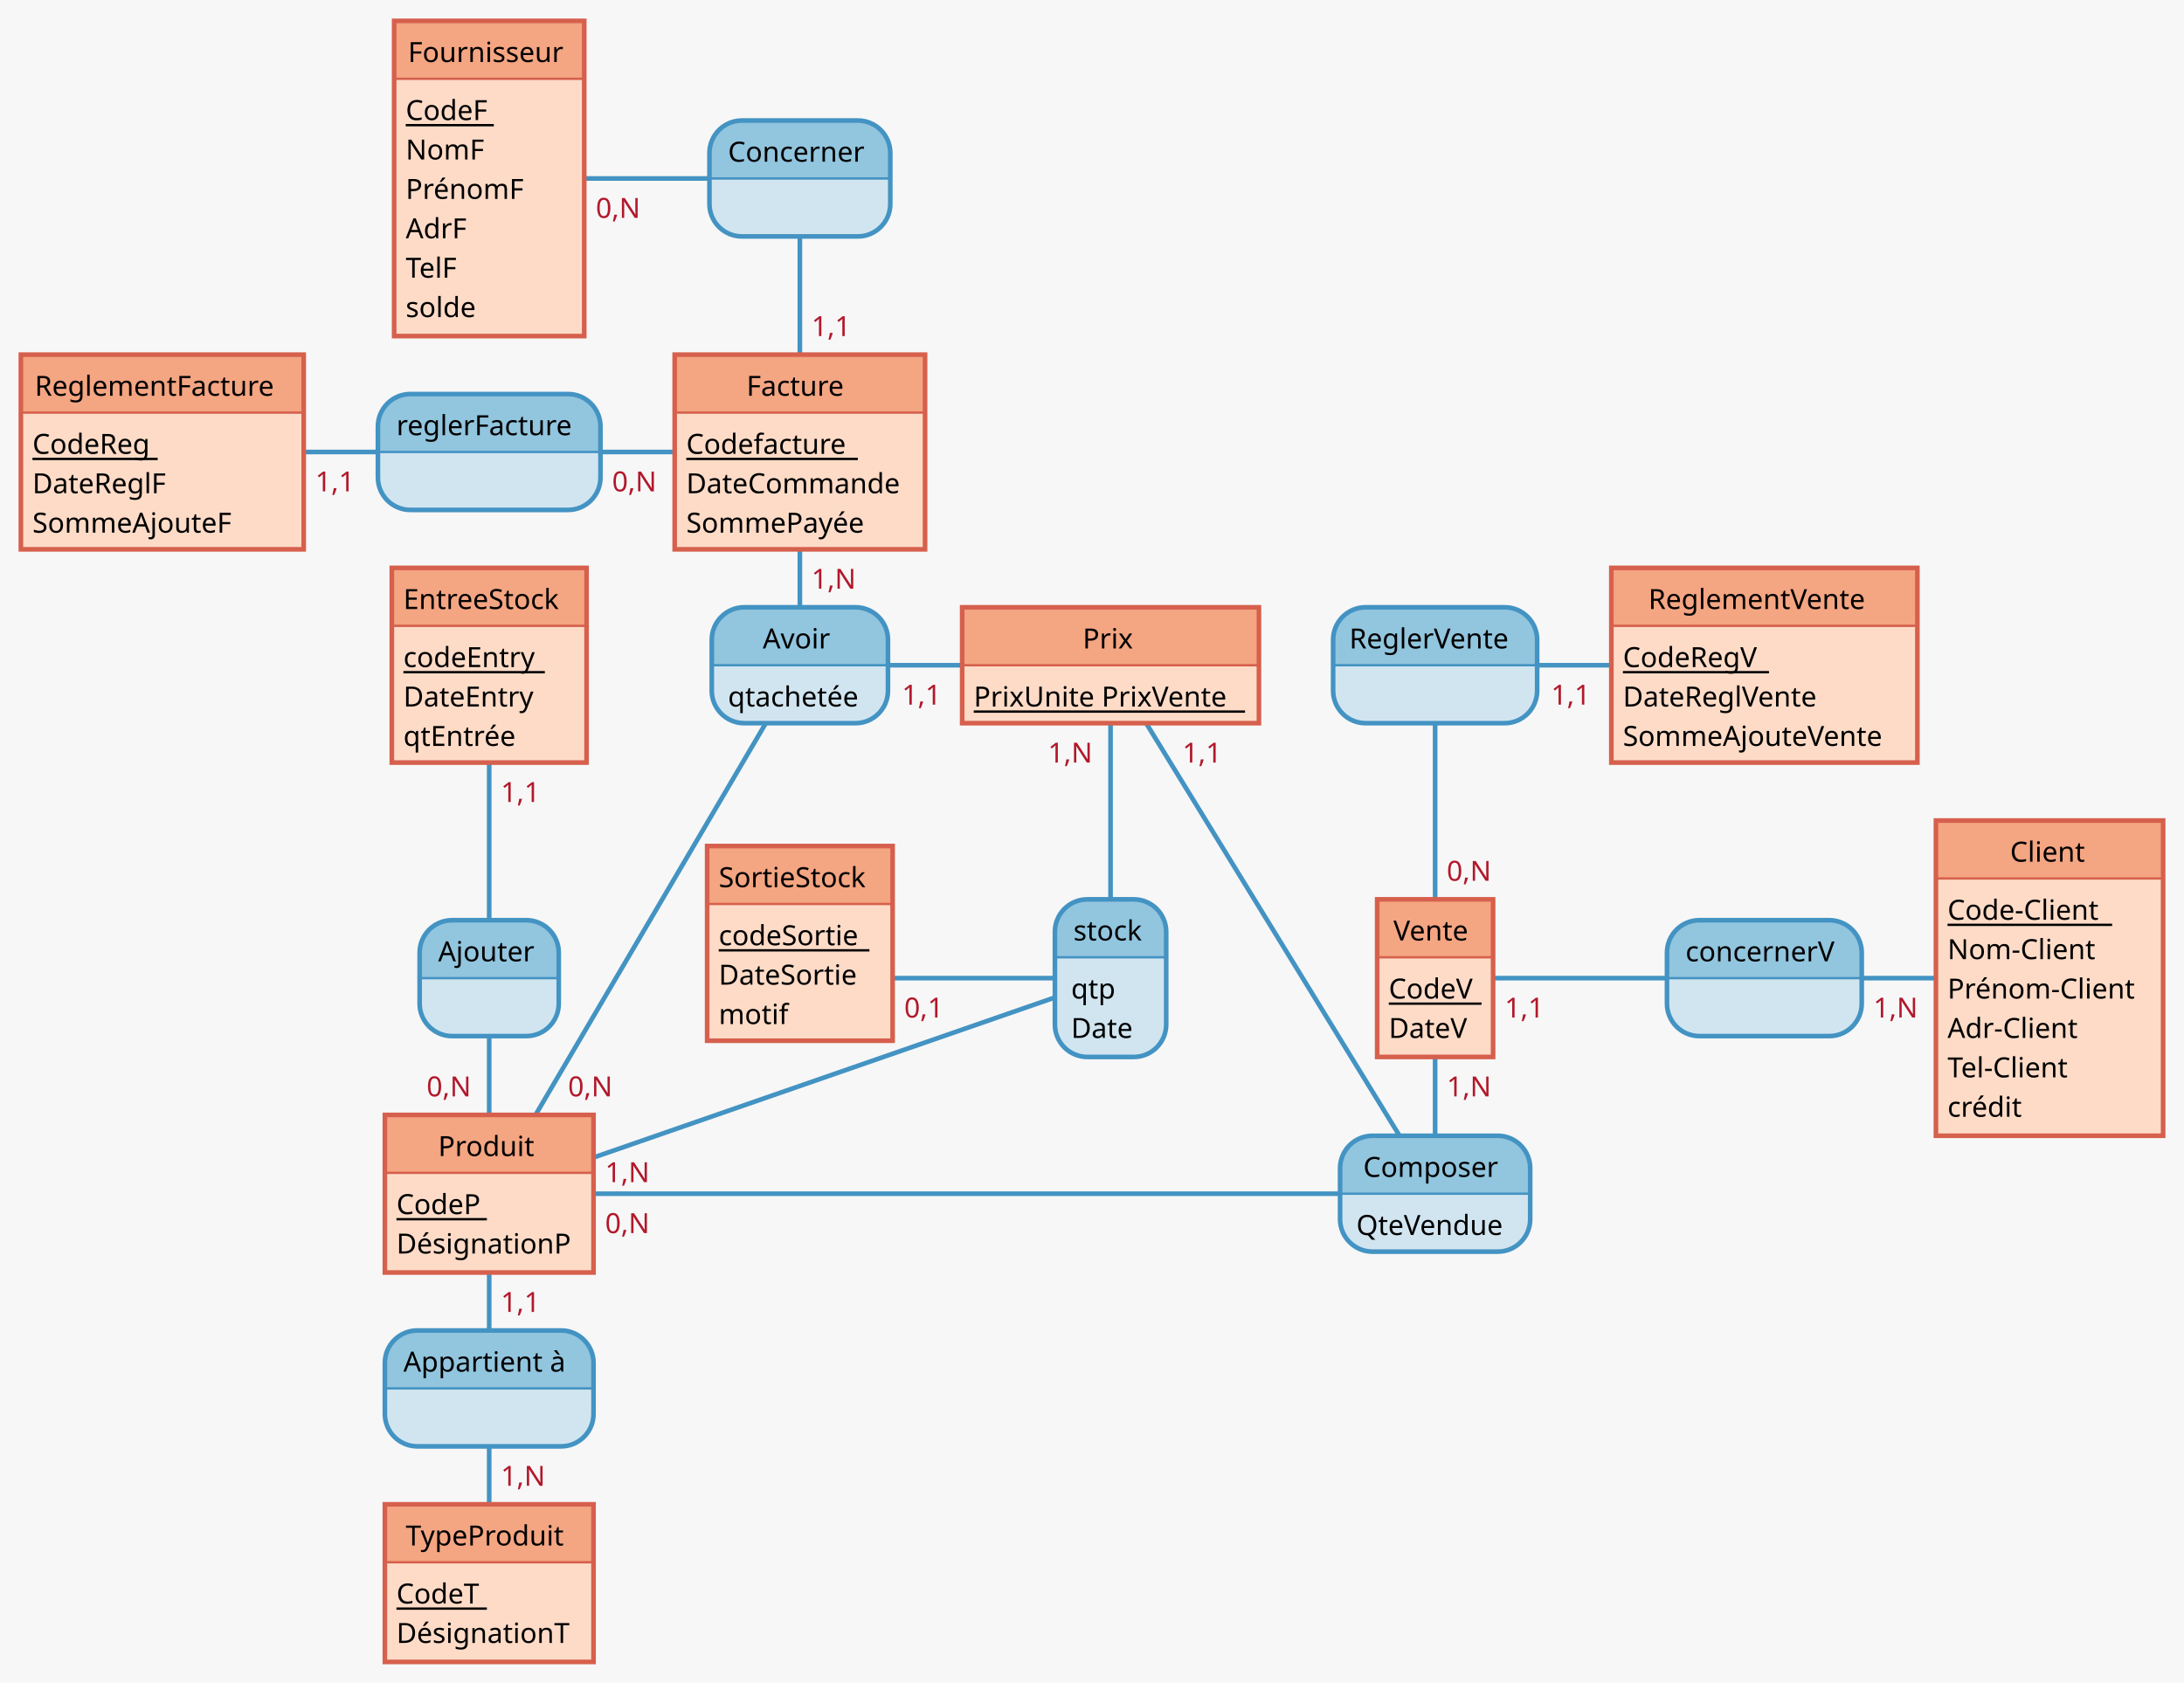
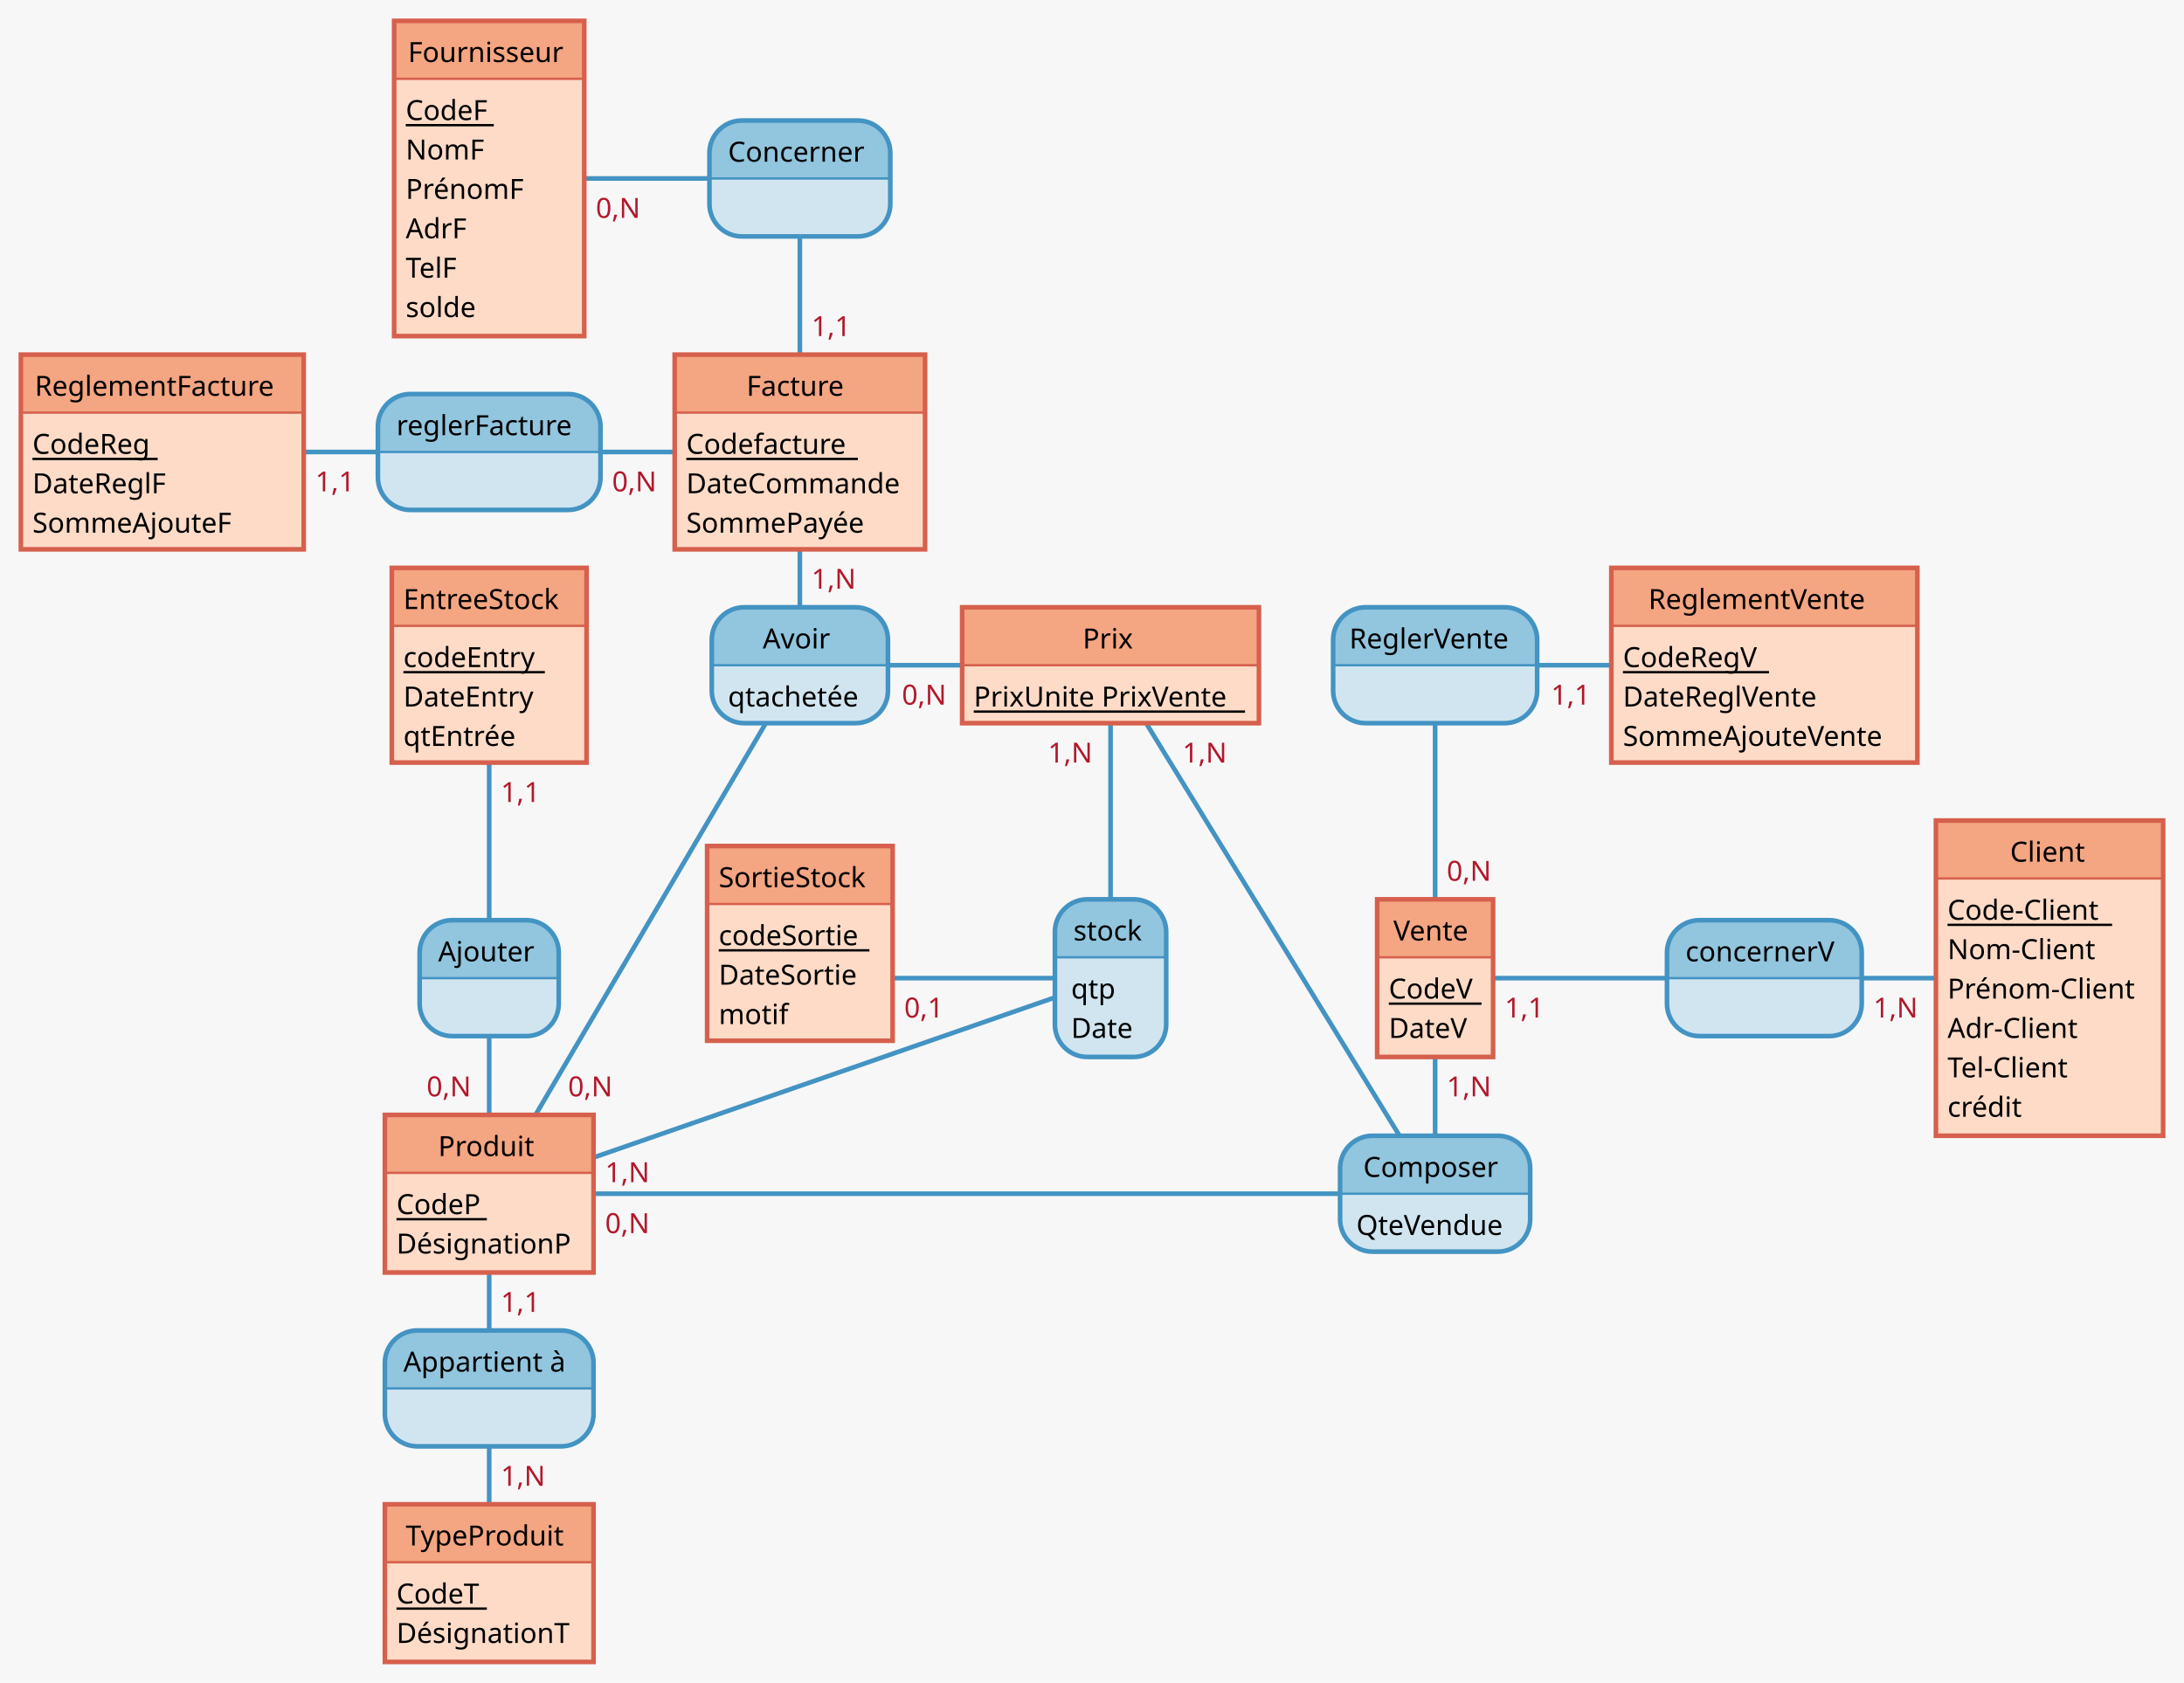
<svg xmlns="http://www.w3.org/2000/svg" width="942" height="726" viewBox="0 0 942 726">
  <rect id="frame" x="0" y="0" width="942" height="726" fill="#f7f7f7" stroke="none" stroke-width="0" />
  <g class="page_0_mr54B2QT diagram_page" visibility="visible">
    <line x1="345" y1="195" x2="345" y2="77" stroke="#4393c3" stroke-width="2" />
    <text x="350" y="145" fill="#b2182b" font-family="Verdana" font-size="12">1,1</text>
    <line x1="211" y1="77" x2="345" y2="77" stroke="#4393c3" stroke-width="2" />
    <text x="257" y="94" fill="#b2182b" font-family="Verdana" font-size="12">0,N</text>
    <g>
      <path d="M370 52 a14 14 90 0 1 14 14 V77 h-78 V66 a14 14 90 0 1 14 -14" fill="#92c5de" stroke="#92c5de" stroke-width="0" />
      <path d="M384 77 v11 a14 14 90 0 1 -14 14 H320 a14 14 90 0 1 -14 -14 V77 H78" fill="#d1e5f0" stroke="#d1e5f0" stroke-width="0" />
      <rect x="306" y="52" width="78" height="50" fill="none" rx="14" stroke="#4393c3" stroke-width="2" />
      <line x1="306" y1="77" x2="384" y2="77" stroke="#4393c3" stroke-width="1" />
      <text x="314" y="69.75" fill="#000" font-family="Verdana" font-size="12">Concerner</text>
    </g>
  </g>
  <g class="page_0_mr54B2QT diagram_page" visibility="visible">
    <line x1="345" y1="195" x2="211" y2="195" stroke="#4393c3" stroke-width="2" />
    <text x="264" y="212" fill="#b2182b" font-family="Verdana" font-size="12">0,N</text>
    <line x1="70" y1="195" x2="211" y2="195" stroke="#4393c3" stroke-width="2" />
    <text x="136" y="212" fill="#b2182b" font-family="Verdana" font-size="12">1,1</text>
    <g>
      <path d="M245 170 a14 14 90 0 1 14 14 V195 h-96 V184 a14 14 90 0 1 14 -14" fill="#92c5de" stroke="#92c5de" stroke-width="0" />
      <path d="M259 195 v11 a14 14 90 0 1 -14 14 H177 a14 14 90 0 1 -14 -14 V195 H96" fill="#d1e5f0" stroke="#d1e5f0" stroke-width="0" />
      <rect x="163" y="170" width="96" height="50" fill="none" rx="14" stroke="#4393c3" stroke-width="2" />
      <line x1="163" y1="195" x2="259" y2="195" stroke="#4393c3" stroke-width="1" />
      <text x="171" y="187.75" fill="#000" font-family="Verdana" font-size="12">reglerFacture</text>
    </g>
  </g>
  <g class="page_0_mr54B2QT diagram_page" visibility="visible">
    <line x1="345" y1="195" x2="345" y2="287" stroke="#4393c3" stroke-width="2" />
    <text x="350" y="254" fill="#b2182b" font-family="Verdana" font-size="12">1,N</text>
    <line x1="211" y1="515" x2="345" y2="287" stroke="#4393c3" stroke-width="2" />
    <text x="245" y="473" fill="#b2182b" font-family="Verdana" font-size="12">0,N</text>
    <line x1="479" y1="287" x2="345" y2="287" stroke="#4393c3" stroke-width="2" />
-     <text x="389" y="304" fill="#b2182b" font-family="Verdana" font-size="12">1,1</text>
+     <text x="389" y="304" fill="#b2182b" font-family="Verdana" font-size="12">0,N</text>
    <g>
      <path d="M369 262 a14 14 90 0 1 14 14 V287 h-76 V276 a14 14 90 0 1 14 -14" fill="#92c5de" stroke="#92c5de" stroke-width="0" />
      <path d="M383 287 v11 a14 14 90 0 1 -14 14 H321 a14 14 90 0 1 -14 -14 V287 H76" fill="#d1e5f0" stroke="#d1e5f0" stroke-width="0" />
      <rect x="307" y="262" width="76" height="50" fill="none" rx="14" stroke="#4393c3" stroke-width="2" />
      <line x1="307" y1="287" x2="383" y2="287" stroke="#4393c3" stroke-width="1" />
      <text x="329" y="279.75" fill="#000" font-family="Verdana" font-size="12">Avoir</text>
      <text x="314" y="304.8" fill="#000" font-family="Verdana" font-size="12">qtachetée</text>
    </g>
  </g>
  <g class="page_0_mr54B2QT diagram_page" visibility="visible">
    <line x1="619" y1="422" x2="619" y2="287" stroke="#4393c3" stroke-width="2" />
    <text x="624" y="380" fill="#b2182b" font-family="Verdana" font-size="12">0,N</text>
    <line x1="761" y1="287" x2="619" y2="287" stroke="#4393c3" stroke-width="2" />
    <text x="669" y="304" fill="#b2182b" font-family="Verdana" font-size="12">1,1</text>
    <g>
      <path d="M649 262 a14 14 90 0 1 14 14 V287 h-88 V276 a14 14 90 0 1 14 -14" fill="#92c5de" stroke="#92c5de" stroke-width="0" />
      <path d="M663 287 v11 a14 14 90 0 1 -14 14 H589 a14 14 90 0 1 -14 -14 V287 H88" fill="#d1e5f0" stroke="#d1e5f0" stroke-width="0" />
      <rect x="575" y="262" width="88" height="50" fill="none" rx="14" stroke="#4393c3" stroke-width="2" />
      <line x1="575" y1="287" x2="663" y2="287" stroke="#4393c3" stroke-width="1" />
      <text x="582" y="279.75" fill="#000" font-family="Verdana" font-size="12">ReglerVente</text>
    </g>
  </g>
  <g class="page_0_mr54B2QT diagram_page" visibility="visible">
    <line x1="211" y1="287" x2="211" y2="422" stroke="#4393c3" stroke-width="2" />
    <text x="216" y="346" fill="#b2182b" font-family="Verdana" font-size="12">1,1</text>
    <line x1="211" y1="515" x2="211" y2="422" stroke="#4393c3" stroke-width="2" />
    <text x="184" y="473" fill="#b2182b" font-family="Verdana" font-size="12">0,N</text>
    <g>
      <path d="M227 397 a14 14 90 0 1 14 14 V422 h-60 V411 a14 14 90 0 1 14 -14" fill="#92c5de" stroke="#92c5de" stroke-width="0" />
      <path d="M241 422 v11 a14 14 90 0 1 -14 14 H195 a14 14 90 0 1 -14 -14 V422 H60" fill="#d1e5f0" stroke="#d1e5f0" stroke-width="0" />
      <rect x="181" y="397" width="60" height="50" fill="none" rx="14" stroke="#4393c3" stroke-width="2" />
      <line x1="181" y1="422" x2="241" y2="422" stroke="#4393c3" stroke-width="1" />
      <text x="189" y="414.75" fill="#000" font-family="Verdana" font-size="12">Ajouter</text>
    </g>
  </g>
  <g class="page_0_mr54B2QT diagram_page" visibility="visible">
    <line x1="211" y1="515" x2="479" y2="422" stroke="#4393c3" stroke-width="2" />
    <text x="261" y="510" fill="#b2182b" font-family="Verdana" font-size="12">1,N</text>
    <line x1="479" y1="287" x2="479" y2="422" stroke="#4393c3" stroke-width="2" />
    <text x="452" y="329" fill="#b2182b" font-family="Verdana" font-size="12">1,N</text>
    <line x1="345" y1="422" x2="479" y2="422" stroke="#4393c3" stroke-width="2" />
    <text x="390" y="439" fill="#b2182b" font-family="Verdana" font-size="12">0,1</text>
    <g>
      <path d="M489 388 a14 14 90 0 1 14 14 V413 h-48 V402 a14 14 90 0 1 14 -14" fill="#92c5de" stroke="#92c5de" stroke-width="0" />
      <path d="M503 413 v29 a14 14 90 0 1 -14 14 H469 a14 14 90 0 1 -14 -14 V413 H48" fill="#d1e5f0" stroke="#d1e5f0" stroke-width="0" />
      <rect x="455" y="388" width="48" height="68" fill="none" rx="14" stroke="#4393c3" stroke-width="2" />
      <line x1="455" y1="413" x2="503" y2="413" stroke="#4393c3" stroke-width="1" />
      <text x="463" y="405.75" fill="#000" font-family="Verdana" font-size="12">stock</text>
      <text x="462" y="430.8" fill="#000" font-family="Verdana" font-size="12">qtp</text>
      <text x="462" y="447.8" fill="#000" font-family="Verdana" font-size="12">Date</text>
    </g>
  </g>
  <g class="page_0_mr54B2QT diagram_page" visibility="visible">
    <line x1="619" y1="422" x2="761" y2="422" stroke="#4393c3" stroke-width="2" />
    <text x="649" y="439" fill="#b2182b" font-family="Verdana" font-size="12">1,1</text>
    <line x1="884" y1="422" x2="761" y2="422" stroke="#4393c3" stroke-width="2" />
    <text x="808" y="439" fill="#b2182b" font-family="Verdana" font-size="12">1,N</text>
    <g>
      <path d="M789 397 a14 14 90 0 1 14 14 V422 h-84 V411 a14 14 90 0 1 14 -14" fill="#92c5de" stroke="#92c5de" stroke-width="0" />
      <path d="M803 422 v11 a14 14 90 0 1 -14 14 H733 a14 14 90 0 1 -14 -14 V422 H84" fill="#d1e5f0" stroke="#d1e5f0" stroke-width="0" />
      <rect x="719" y="397" width="84" height="50" fill="none" rx="14" stroke="#4393c3" stroke-width="2" />
      <line x1="719" y1="422" x2="803" y2="422" stroke="#4393c3" stroke-width="1" />
      <text x="727" y="414.75" fill="#000" font-family="Verdana" font-size="12">concernerV</text>
    </g>
  </g>
  <g class="page_0_mr54B2QT diagram_page" visibility="visible">
    <line x1="211" y1="515" x2="619" y2="515" stroke="#4393c3" stroke-width="2" />
    <text x="261" y="532" fill="#b2182b" font-family="Verdana" font-size="12">0,N</text>
    <line x1="619" y1="422" x2="619" y2="515" stroke="#4393c3" stroke-width="2" />
    <text x="624" y="473" fill="#b2182b" font-family="Verdana" font-size="12">1,N</text>
    <line x1="479" y1="287" x2="619" y2="515" stroke="#4393c3" stroke-width="2" />
-     <text x="510" y="329" fill="#b2182b" font-family="Verdana" font-size="12">1,1</text>
+     <text x="510" y="329" fill="#b2182b" font-family="Verdana" font-size="12">1,N</text>
    <g>
      <path d="M646 490 a14 14 90 0 1 14 14 V515 h-82 V504 a14 14 90 0 1 14 -14" fill="#92c5de" stroke="#92c5de" stroke-width="0" />
      <path d="M660 515 v11 a14 14 90 0 1 -14 14 H592 a14 14 90 0 1 -14 -14 V515 H82" fill="#d1e5f0" stroke="#d1e5f0" stroke-width="0" />
      <rect x="578" y="490" width="82" height="50" fill="none" rx="14" stroke="#4393c3" stroke-width="2" />
      <line x1="578" y1="515" x2="660" y2="515" stroke="#4393c3" stroke-width="1" />
      <text x="588" y="507.75" fill="#000" font-family="Verdana" font-size="12">Composer</text>
      <text x="585" y="532.8" fill="#000" font-family="Verdana" font-size="12">QteVendue</text>
    </g>
  </g>
  <g class="page_0_mr54B2QT diagram_page" visibility="visible">
    <line x1="211" y1="515" x2="211" y2="599" stroke="#4393c3" stroke-width="2" />
    <text x="216" y="566" fill="#b2182b" font-family="Verdana" font-size="12">1,1</text>
    <line x1="211" y1="683" x2="211" y2="599" stroke="#4393c3" stroke-width="2" />
    <text x="216" y="641" fill="#b2182b" font-family="Verdana" font-size="12">1,N</text>
    <g>
      <path d="M242 574 a14 14 90 0 1 14 14 V599 h-90 V588 a14 14 90 0 1 14 -14" fill="#92c5de" stroke="#92c5de" stroke-width="0" />
      <path d="M256 599 v11 a14 14 90 0 1 -14 14 H180 a14 14 90 0 1 -14 -14 V599 H90" fill="#d1e5f0" stroke="#d1e5f0" stroke-width="0" />
      <rect x="166" y="574" width="90" height="50" fill="none" rx="14" stroke="#4393c3" stroke-width="2" />
      <line x1="166" y1="599" x2="256" y2="599" stroke="#4393c3" stroke-width="1" />
      <text x="174" y="591.75" fill="#000" font-family="Verdana" font-size="12">Appartient à</text>
    </g>
  </g>
  <g class="page_0_mr54B2QT diagram_page" visibility="visible">
    <g>
      <rect x="170" y="9" width="82" height="25" fill="#f4a582" stroke="#f4a582" stroke-width="0" opacity="1" />
      <rect x="170" y="34" width="82" height="111" fill="#fddbc7" stroke="#fddbc7" stroke-width="0" opacity="1" />
      <rect x="170" y="9" width="82" height="136" fill="none" stroke="#d6604d" stroke-width="2" opacity="1" />
      <line x1="170" y1="34" x2="252" y2="34" stroke="#d6604d" stroke-width="1" />
    </g>
    <text x="176" y="26.75" fill="#000" font-family="Verdana" font-size="12">Fournisseur</text>
    <text x="175" y="51.8" fill="#000" font-family="Verdana" font-size="12">CodeF</text>
    <line x1="175" y1="54" x2="213" y2="54" stroke="#000" stroke-width="1" />
    <text x="175" y="68.8" fill="#000" font-family="Verdana" font-size="12">NomF</text>
    <text x="175" y="85.8" fill="#000" font-family="Verdana" font-size="12">PrénomF</text>
    <text x="175" y="102.8" fill="#000" font-family="Verdana" font-size="12">AdrF</text>
    <text x="175" y="119.8" fill="#000" font-family="Verdana" font-size="12">TelF</text>
    <text x="175" y="136.8" fill="#000" font-family="Verdana" font-size="12">solde</text>
  </g>
  <g class="page_0_mr54B2QT diagram_page" visibility="visible">
    <g>
      <rect x="9" y="153" width="122" height="25" fill="#f4a582" stroke="#f4a582" stroke-width="0" opacity="1" />
      <rect x="9" y="178" width="122" height="59" fill="#fddbc7" stroke="#fddbc7" stroke-width="0" opacity="1" />
      <rect x="9" y="153" width="122" height="84" fill="none" stroke="#d6604d" stroke-width="2" opacity="1" />
      <line x1="9" y1="178" x2="131" y2="178" stroke="#d6604d" stroke-width="1" />
    </g>
    <text x="15" y="170.75" fill="#000" font-family="Verdana" font-size="12">ReglementFacture</text>
    <text x="14" y="195.8" fill="#000" font-family="Verdana" font-size="12">CodeReg</text>
    <line x1="14" y1="198" x2="68" y2="198" stroke="#000" stroke-width="1" />
    <text x="14" y="212.8" fill="#000" font-family="Verdana" font-size="12">DateReglF</text>
    <text x="14" y="229.8" fill="#000" font-family="Verdana" font-size="12">SommeAjouteF</text>
  </g>
  <g class="page_0_mr54B2QT diagram_page" visibility="visible">
    <g>
      <rect x="291" y="153" width="108" height="25" fill="#f4a582" stroke="#f4a582" stroke-width="0" opacity="1" />
      <rect x="291" y="178" width="108" height="59" fill="#fddbc7" stroke="#fddbc7" stroke-width="0" opacity="1" />
      <rect x="291" y="153" width="108" height="84" fill="none" stroke="#d6604d" stroke-width="2" opacity="1" />
      <line x1="291" y1="178" x2="399" y2="178" stroke="#d6604d" stroke-width="1" />
    </g>
    <text x="322" y="170.75" fill="#000" font-family="Verdana" font-size="12">Facture</text>
    <text x="296" y="195.8" fill="#000" font-family="Verdana" font-size="12">Codefacture</text>
    <line x1="296" y1="198" x2="370" y2="198" stroke="#000" stroke-width="1" />
    <text x="296" y="212.8" fill="#000" font-family="Verdana" font-size="12">DateCommande</text>
    <text x="296" y="229.8" fill="#000" font-family="Verdana" font-size="12">SommePayée</text>
  </g>
  <g class="page_0_mr54B2QT diagram_page" visibility="visible">
    <g>
      <rect x="169" y="245" width="84" height="25" fill="#f4a582" stroke="#f4a582" stroke-width="0" opacity="1" />
      <rect x="169" y="270" width="84" height="59" fill="#fddbc7" stroke="#fddbc7" stroke-width="0" opacity="1" />
      <rect x="169" y="245" width="84" height="84" fill="none" stroke="#d6604d" stroke-width="2" opacity="1" />
      <line x1="169" y1="270" x2="253" y2="270" stroke="#d6604d" stroke-width="1" />
    </g>
    <text x="174" y="262.75" fill="#000" font-family="Verdana" font-size="12">EntreeStock</text>
    <text x="174" y="287.8" fill="#000" font-family="Verdana" font-size="12">codeEntry</text>
    <line x1="174" y1="290" x2="235" y2="290" stroke="#000" stroke-width="1" />
    <text x="174" y="304.8" fill="#000" font-family="Verdana" font-size="12">DateEntry</text>
    <text x="174" y="321.8" fill="#000" font-family="Verdana" font-size="12">qtEntrée</text>
  </g>
  <g class="page_0_mr54B2QT diagram_page" visibility="visible">
    <g>
      <rect x="415" y="262" width="128" height="25" fill="#f4a582" stroke="#f4a582" stroke-width="0" opacity="1" />
      <rect x="415" y="287" width="128" height="25" fill="#fddbc7" stroke="#fddbc7" stroke-width="0" opacity="1" />
      <rect x="415" y="262" width="128" height="50" fill="none" stroke="#d6604d" stroke-width="2" opacity="1" />
      <line x1="415" y1="287" x2="543" y2="287" stroke="#d6604d" stroke-width="1" />
    </g>
    <text x="467" y="279.75" fill="#000" font-family="Verdana" font-size="12">Prix</text>
    <text x="420" y="304.8" fill="#000" font-family="Verdana" font-size="12">PrixUnite PrixVente</text>
    <line x1="420" y1="307" x2="537" y2="307" stroke="#000" stroke-width="1" />
  </g>
  <g class="page_0_mr54B2QT diagram_page" visibility="visible">
    <g>
      <rect x="695" y="245" width="132" height="25" fill="#f4a582" stroke="#f4a582" stroke-width="0" opacity="1" />
      <rect x="695" y="270" width="132" height="59" fill="#fddbc7" stroke="#fddbc7" stroke-width="0" opacity="1" />
      <rect x="695" y="245" width="132" height="84" fill="none" stroke="#d6604d" stroke-width="2" opacity="1" />
      <line x1="695" y1="270" x2="827" y2="270" stroke="#d6604d" stroke-width="1" />
    </g>
    <text x="711" y="262.75" fill="#000" font-family="Verdana" font-size="12">ReglementVente</text>
    <text x="700" y="287.8" fill="#000" font-family="Verdana" font-size="12">CodeRegV</text>
    <line x1="700" y1="290" x2="763" y2="290" stroke="#000" stroke-width="1" />
    <text x="700" y="304.8" fill="#000" font-family="Verdana" font-size="12">DateReglVente</text>
    <text x="700" y="321.8" fill="#000" font-family="Verdana" font-size="12">SommeAjouteVente</text>
  </g>
  <g class="page_0_mr54B2QT diagram_page" visibility="visible">
    <g>
      <rect x="305" y="365" width="80" height="25" fill="#f4a582" stroke="#f4a582" stroke-width="0" opacity="1" />
      <rect x="305" y="390" width="80" height="59" fill="#fddbc7" stroke="#fddbc7" stroke-width="0" opacity="1" />
      <rect x="305" y="365" width="80" height="84" fill="none" stroke="#d6604d" stroke-width="2" opacity="1" />
      <line x1="305" y1="390" x2="385" y2="390" stroke="#d6604d" stroke-width="1" />
    </g>
    <text x="310" y="382.75" fill="#000" font-family="Verdana" font-size="12">SortieStock</text>
    <text x="310" y="407.8" fill="#000" font-family="Verdana" font-size="12">codeSortie</text>
    <line x1="310" y1="410" x2="375" y2="410" stroke="#000" stroke-width="1" />
    <text x="310" y="424.8" fill="#000" font-family="Verdana" font-size="12">DateSortie</text>
    <text x="310" y="441.8" fill="#000" font-family="Verdana" font-size="12">motif</text>
  </g>
  <g class="page_0_mr54B2QT diagram_page" visibility="visible">
    <g>
      <rect x="594" y="388" width="50" height="25" fill="#f4a582" stroke="#f4a582" stroke-width="0" opacity="1" />
      <rect x="594" y="413" width="50" height="43" fill="#fddbc7" stroke="#fddbc7" stroke-width="0" opacity="1" />
      <rect x="594" y="388" width="50" height="68" fill="none" stroke="#d6604d" stroke-width="2" opacity="1" />
      <line x1="594" y1="413" x2="644" y2="413" stroke="#d6604d" stroke-width="1" />
    </g>
    <text x="601" y="405.75" fill="#000" font-family="Verdana" font-size="12">Vente</text>
    <text x="599" y="430.8" fill="#000" font-family="Verdana" font-size="12">CodeV</text>
    <line x1="599" y1="433" x2="639" y2="433" stroke="#000" stroke-width="1" />
    <text x="599" y="447.8" fill="#000" font-family="Verdana" font-size="12">DateV</text>
  </g>
  <g class="page_0_mr54B2QT diagram_page" visibility="visible">
    <g>
      <rect x="835" y="354" width="98" height="25" fill="#f4a582" stroke="#f4a582" stroke-width="0" opacity="1" />
      <rect x="835" y="379" width="98" height="111" fill="#fddbc7" stroke="#fddbc7" stroke-width="0" opacity="1" />
      <rect x="835" y="354" width="98" height="136" fill="none" stroke="#d6604d" stroke-width="2" opacity="1" />
      <line x1="835" y1="379" x2="933" y2="379" stroke="#d6604d" stroke-width="1" />
    </g>
    <text x="867" y="371.75" fill="#000" font-family="Verdana" font-size="12">Client</text>
    <text x="840" y="396.8" fill="#000" font-family="Verdana" font-size="12">Code-Client</text>
    <line x1="840" y1="399" x2="911" y2="399" stroke="#000" stroke-width="1" />
    <text x="840" y="413.8" fill="#000" font-family="Verdana" font-size="12">Nom-Client</text>
    <text x="840" y="430.8" fill="#000" font-family="Verdana" font-size="12">Prénom-Client</text>
    <text x="840" y="447.8" fill="#000" font-family="Verdana" font-size="12">Adr-Client</text>
    <text x="840" y="464.8" fill="#000" font-family="Verdana" font-size="12">Tel-Client</text>
    <text x="840" y="481.8" fill="#000" font-family="Verdana" font-size="12">crédit</text>
  </g>
  <g class="page_0_mr54B2QT diagram_page" visibility="visible">
    <g>
      <rect x="166" y="481" width="90" height="25" fill="#f4a582" stroke="#f4a582" stroke-width="0" opacity="1" />
      <rect x="166" y="506" width="90" height="43" fill="#fddbc7" stroke="#fddbc7" stroke-width="0" opacity="1" />
      <rect x="166" y="481" width="90" height="68" fill="none" stroke="#d6604d" stroke-width="2" opacity="1" />
      <line x1="166" y1="506" x2="256" y2="506" stroke="#d6604d" stroke-width="1" />
    </g>
    <text x="189" y="498.75" fill="#000" font-family="Verdana" font-size="12">Produit</text>
    <text x="171" y="523.8" fill="#000" font-family="Verdana" font-size="12">CodeP</text>
    <line x1="171" y1="526" x2="210" y2="526" stroke="#000" stroke-width="1" />
    <text x="171" y="540.8" fill="#000" font-family="Verdana" font-size="12">DésignationP</text>
  </g>
  <g class="page_0_mr54B2QT diagram_page" visibility="visible">
    <g>
      <rect x="166" y="649" width="90" height="25" fill="#f4a582" stroke="#f4a582" stroke-width="0" opacity="1" />
      <rect x="166" y="674" width="90" height="43" fill="#fddbc7" stroke="#fddbc7" stroke-width="0" opacity="1" />
      <rect x="166" y="649" width="90" height="68" fill="none" stroke="#d6604d" stroke-width="2" opacity="1" />
      <line x1="166" y1="674" x2="256" y2="674" stroke="#d6604d" stroke-width="1" />
    </g>
    <text x="175" y="666.75" fill="#000" font-family="Verdana" font-size="12">TypeProduit</text>
    <text x="171" y="691.8" fill="#000" font-family="Verdana" font-size="12">CodeT</text>
    <line x1="171" y1="694" x2="210" y2="694" stroke="#000" stroke-width="1" />
    <text x="171" y="708.8" fill="#000" font-family="Verdana" font-size="12">DésignationT</text>
  </g>
</svg>
